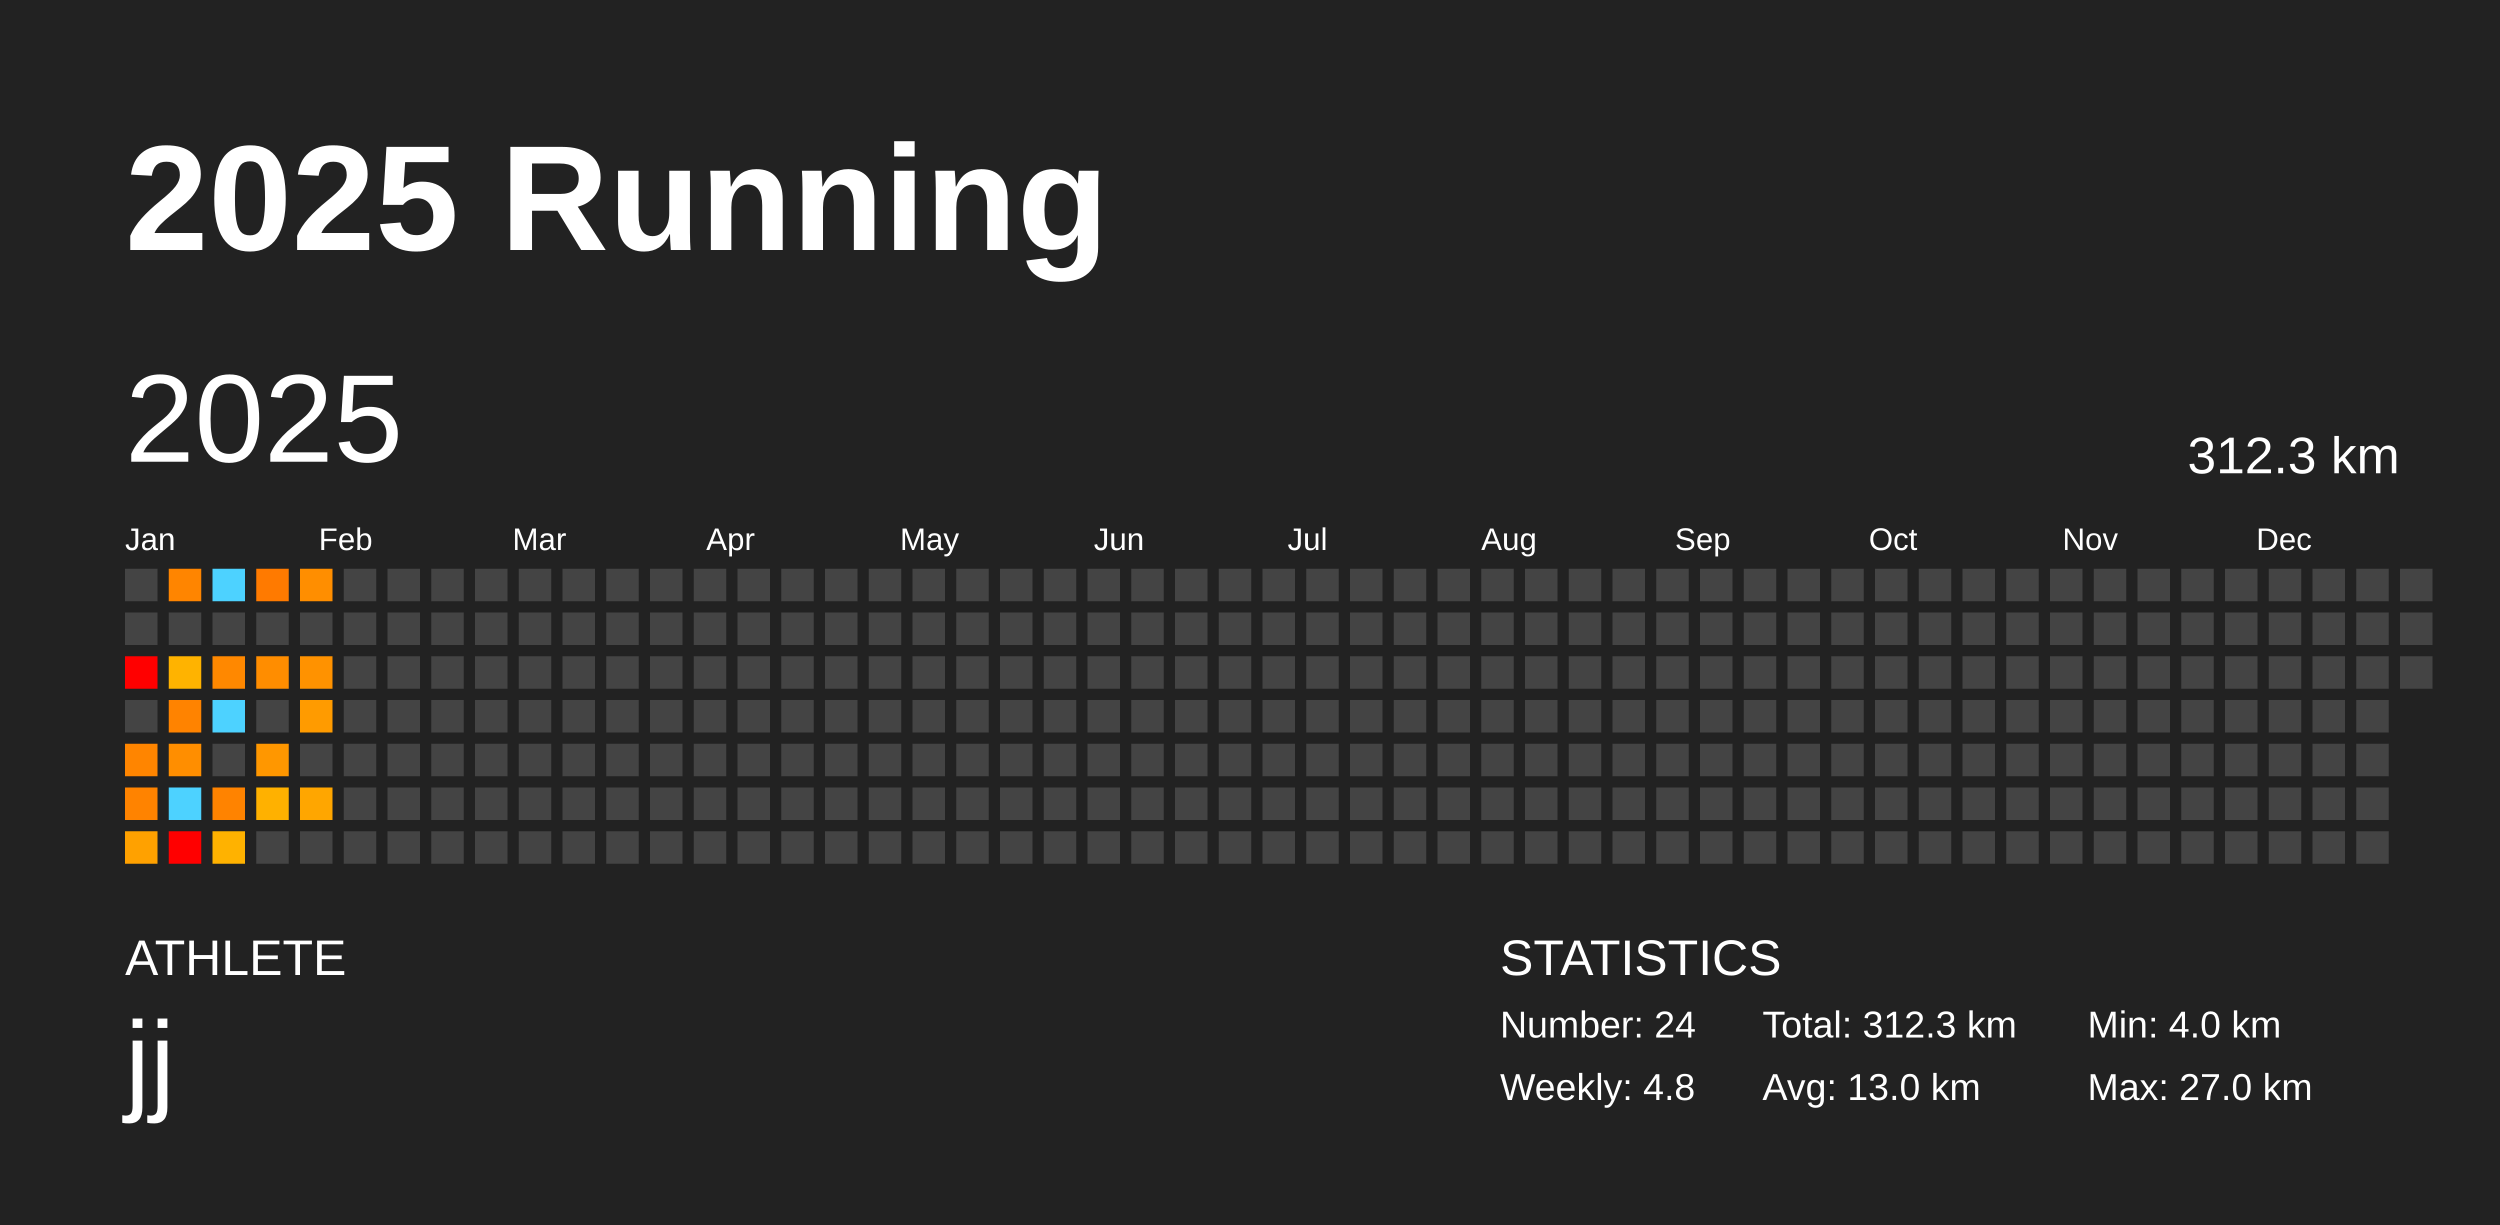
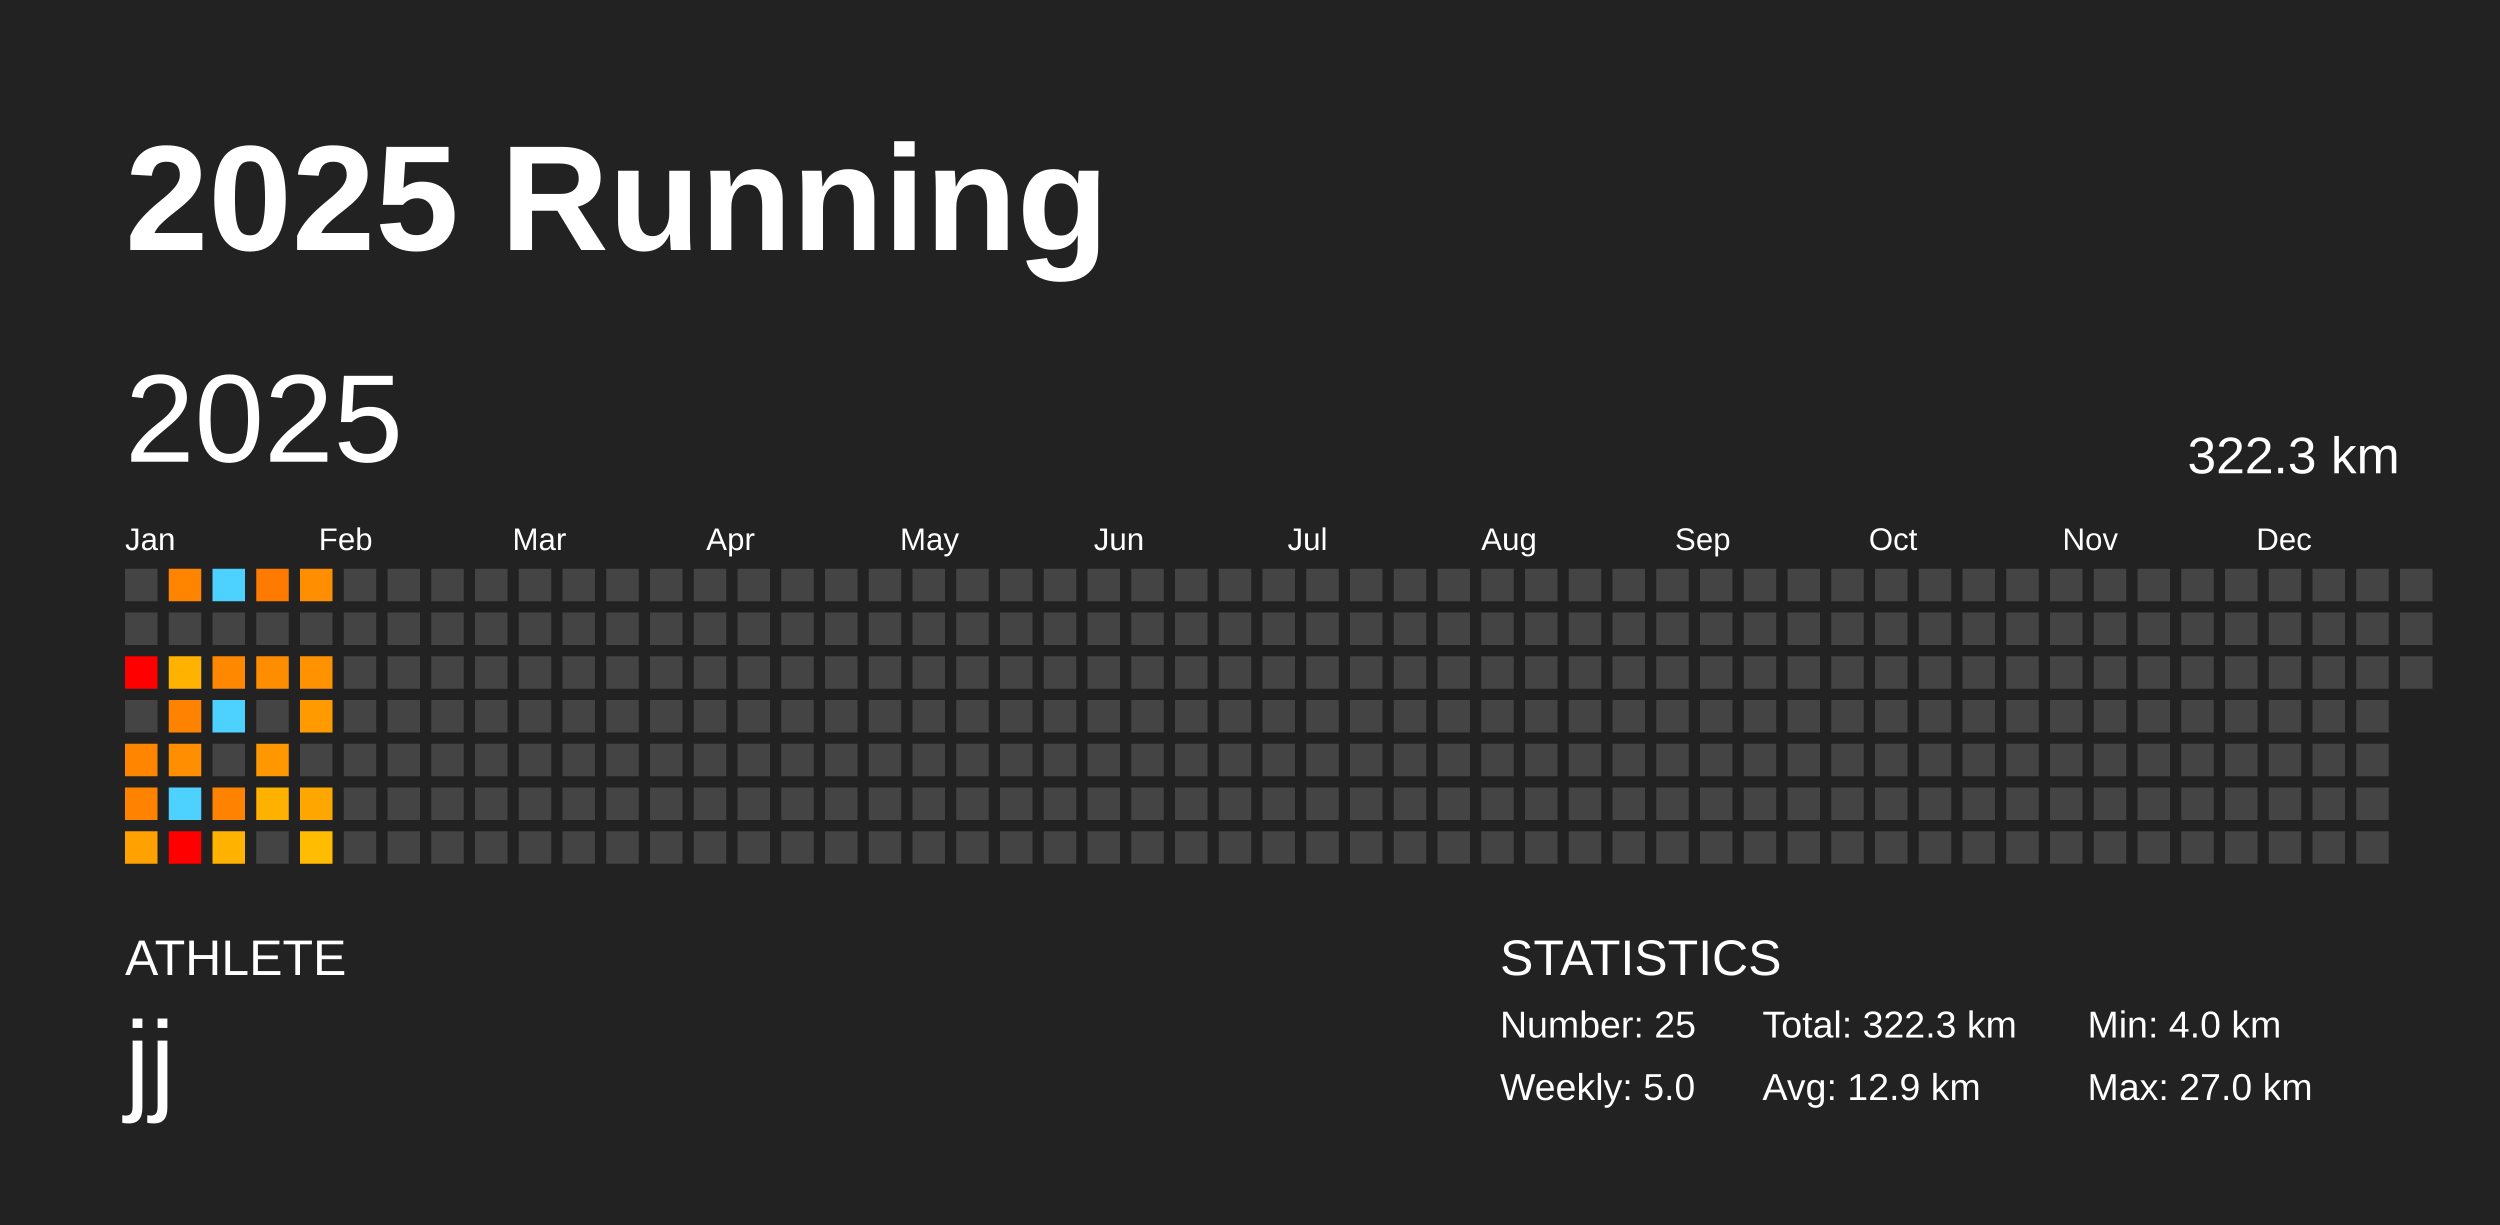
<svg xmlns="http://www.w3.org/2000/svg" baseProfile="full" height="98mm" version="1.1" viewBox="0,0,200,98" width="200mm">
  <defs />
  <rect fill="#222222" height="98" width="200" x="0" y="0" />
  <text fill="#FFFFFF" style="font-size:12px; font-family:Arial; font-weight:bold;" x="10" y="20">2025 Running</text>
  <text fill="#FFFFFF" style="font-size:4px; font-family:Arial" x="10" y="78">ATHLETE</text>
  <text fill="#FFFFFF" style="font-size:9px; font-family:Arial" x="10" y="88">jj</text>
  <text fill="#FFFFFF" style="font-size:4px; font-family:Arial" x="120" y="78">STATISTICS</text>
-   <text fill="#FFFFFF" style="font-size:3px; font-family:Arial" x="120" y="83">Number: 24</text>
-   <text fill="#FFFFFF" style="font-size:3px; font-family:Arial" x="120" y="88">Weekly: 4.8</text>
-   <text fill="#FFFFFF" style="font-size:3px; font-family:Arial" x="141" y="83">Total: 312.3 km</text>
-   <text fill="#FFFFFF" style="font-size:3px; font-family:Arial" x="141" y="88">Avg: 13.0 km</text>
+   <text fill="#FFFFFF" style="font-size:3px; font-family:Arial" x="120" y="83">Number: 25</text>
+   <text fill="#FFFFFF" style="font-size:3px; font-family:Arial" x="120" y="88">Weekly: 5.0</text>
+   <text fill="#FFFFFF" style="font-size:3px; font-family:Arial" x="141" y="83">Total: 322.3 km</text>
+   <text fill="#FFFFFF" style="font-size:3px; font-family:Arial" x="141" y="88">Avg: 12.9 km</text>
  <text fill="#FFFFFF" style="font-size:3px; font-family:Arial" x="167" y="83">Min: 4.0 km</text>
  <text fill="#FFFFFF" style="font-size:3px; font-family:Arial" x="167" y="88">Max: 27.0 km</text>
  <text dominant-baseline="hanging" fill="#FFFFFF" style="font-size:10.0px; font-family:Arial;" x="10" y="30">2025</text>
-   <text dominant-baseline="hanging" fill="#FFFFFF" style="font-size:4.125px; font-family:Arial;" x="175" y="35">312.3 km</text>
+   <text dominant-baseline="hanging" fill="#FFFFFF" style="font-size:4.125px; font-family:Arial;" x="175" y="35">322.3 km</text>
  <text fill="#FFFFFF" style="font-size:2.5px; font-family:Arial" x="10.0" y="44">Jan</text>
  <text fill="#FFFFFF" style="font-size:2.5px; font-family:Arial" x="25.5" y="44">Feb</text>
  <text fill="#FFFFFF" style="font-size:2.5px; font-family:Arial" x="41.0" y="44">Mar</text>
  <text fill="#FFFFFF" style="font-size:2.5px; font-family:Arial" x="56.5" y="44">Apr</text>
  <text fill="#FFFFFF" style="font-size:2.5px; font-family:Arial" x="72.0" y="44">May</text>
  <text fill="#FFFFFF" style="font-size:2.5px; font-family:Arial" x="87.5" y="44">Jun</text>
  <text fill="#FFFFFF" style="font-size:2.5px; font-family:Arial" x="103.0" y="44">Jul</text>
  <text fill="#FFFFFF" style="font-size:2.5px; font-family:Arial" x="118.5" y="44">Aug</text>
  <text fill="#FFFFFF" style="font-size:2.5px; font-family:Arial" x="134.0" y="44">Sep</text>
  <text fill="#FFFFFF" style="font-size:2.5px; font-family:Arial" x="149.5" y="44">Oct</text>
  <text fill="#FFFFFF" style="font-size:2.5px; font-family:Arial" x="165.0" y="44">Nov</text>
  <text fill="#FFFFFF" style="font-size:2.5px; font-family:Arial" x="180.5" y="44">Dec</text>
  <rect fill="#444444" height="2.6" width="2.6" x="10.0" y="45.5" />
  <rect fill="#444444" height="2.6" width="2.6" x="10.0" y="49.0" />
  <rect fill="red" height="2.6" width="2.6" x="10.0" y="52.5" />
  <rect fill="#444444" height="2.6" width="2.6" x="10.0" y="56.0" />
  <rect fill="#ff8500" height="2.6" width="2.6" x="10.0" y="59.5" />
  <rect fill="#ff8300" height="2.6" width="2.6" x="10.0" y="63.0" />
  <rect fill="#ffa100" height="2.6" width="2.6" x="10.0" y="66.5" />
  <rect fill="#ff8500" height="2.6" width="2.6" x="13.5" y="45.5" />
  <rect fill="#444444" height="2.6" width="2.6" x="13.5" y="49.0" />
  <rect fill="#ffb300" height="2.6" width="2.6" x="13.5" y="52.5" />
  <rect fill="#ff8300" height="2.6" width="2.6" x="13.5" y="56.0" />
  <rect fill="#ff8e00" height="2.6" width="2.6" x="13.5" y="59.5" />
  <rect fill="#4dd2ff" height="2.6" width="2.6" x="13.5" y="63.0" />
  <rect fill="red" height="2.6" width="2.6" x="13.5" y="66.5" />
  <rect fill="#4dd2ff" height="2.6" width="2.6" x="17.0" y="45.5" />
  <rect fill="#444444" height="2.6" width="2.6" x="17.0" y="49.0" />
  <rect fill="#ff8800" height="2.6" width="2.6" x="17.0" y="52.5" />
  <rect fill="#4dd2ff" height="2.6" width="2.6" x="17.0" y="56.0" />
  <rect fill="#444444" height="2.6" width="2.6" x="17.0" y="59.5" />
  <rect fill="#ff8300" height="2.6" width="2.6" x="17.0" y="63.0" />
  <rect fill="#ffb200" height="2.6" width="2.6" x="17.0" y="66.5" />
  <rect fill="#ff7a00" height="2.6" width="2.6" x="20.5" y="45.5" />
  <rect fill="#444444" height="2.6" width="2.6" x="20.5" y="49.0" />
  <rect fill="#ff8d00" height="2.6" width="2.6" x="20.5" y="52.5" />
  <rect fill="#444444" height="2.6" width="2.6" x="20.5" y="56.0" />
  <rect fill="#ff9700" height="2.6" width="2.6" x="20.5" y="59.5" />
  <rect fill="#ffb100" height="2.6" width="2.6" x="20.5" y="63.0" />
  <rect fill="#444444" height="2.6" width="2.6" x="20.5" y="66.5" />
  <rect fill="#ff8e00" height="2.6" width="2.6" x="24.0" y="45.5" />
  <rect fill="#444444" height="2.6" width="2.6" x="24.0" y="49.0" />
  <rect fill="#ff9200" height="2.6" width="2.6" x="24.0" y="52.5" />
  <rect fill="#ff9b00" height="2.6" width="2.6" x="24.0" y="56.0" />
  <rect fill="#444444" height="2.6" width="2.6" x="24.0" y="59.5" />
  <rect fill="#ffa600" height="2.6" width="2.6" x="24.0" y="63.0" />
-   <rect fill="#444444" height="2.6" width="2.6" x="24.0" y="66.5" />
+   <rect fill="#ffbc00" height="2.6" width="2.6" x="24.0" y="66.5" />
  <rect fill="#444444" height="2.6" width="2.6" x="27.5" y="45.5" />
  <rect fill="#444444" height="2.6" width="2.6" x="27.5" y="49.0" />
  <rect fill="#444444" height="2.6" width="2.6" x="27.5" y="52.5" />
  <rect fill="#444444" height="2.6" width="2.6" x="27.5" y="56.0" />
  <rect fill="#444444" height="2.6" width="2.6" x="27.5" y="59.5" />
  <rect fill="#444444" height="2.6" width="2.6" x="27.5" y="63.0" />
  <rect fill="#444444" height="2.6" width="2.6" x="27.5" y="66.5" />
  <rect fill="#444444" height="2.6" width="2.6" x="31.0" y="45.5" />
  <rect fill="#444444" height="2.6" width="2.6" x="31.0" y="49.0" />
  <rect fill="#444444" height="2.6" width="2.6" x="31.0" y="52.5" />
  <rect fill="#444444" height="2.6" width="2.6" x="31.0" y="56.0" />
  <rect fill="#444444" height="2.6" width="2.6" x="31.0" y="59.5" />
  <rect fill="#444444" height="2.6" width="2.6" x="31.0" y="63.0" />
  <rect fill="#444444" height="2.6" width="2.6" x="31.0" y="66.5" />
  <rect fill="#444444" height="2.6" width="2.6" x="34.5" y="45.5" />
  <rect fill="#444444" height="2.6" width="2.6" x="34.5" y="49.0" />
  <rect fill="#444444" height="2.6" width="2.6" x="34.5" y="52.5" />
  <rect fill="#444444" height="2.6" width="2.6" x="34.5" y="56.0" />
  <rect fill="#444444" height="2.6" width="2.6" x="34.5" y="59.5" />
  <rect fill="#444444" height="2.6" width="2.6" x="34.5" y="63.0" />
  <rect fill="#444444" height="2.6" width="2.6" x="34.5" y="66.5" />
  <rect fill="#444444" height="2.6" width="2.6" x="38.0" y="45.5" />
  <rect fill="#444444" height="2.6" width="2.6" x="38.0" y="49.0" />
  <rect fill="#444444" height="2.6" width="2.6" x="38.0" y="52.5" />
  <rect fill="#444444" height="2.6" width="2.6" x="38.0" y="56.0" />
  <rect fill="#444444" height="2.6" width="2.6" x="38.0" y="59.5" />
  <rect fill="#444444" height="2.6" width="2.6" x="38.0" y="63.0" />
  <rect fill="#444444" height="2.6" width="2.6" x="38.0" y="66.5" />
  <rect fill="#444444" height="2.6" width="2.6" x="41.5" y="45.5" />
  <rect fill="#444444" height="2.6" width="2.6" x="41.5" y="49.0" />
  <rect fill="#444444" height="2.6" width="2.6" x="41.5" y="52.5" />
  <rect fill="#444444" height="2.6" width="2.6" x="41.5" y="56.0" />
  <rect fill="#444444" height="2.6" width="2.6" x="41.5" y="59.5" />
  <rect fill="#444444" height="2.6" width="2.6" x="41.5" y="63.0" />
  <rect fill="#444444" height="2.6" width="2.6" x="41.5" y="66.5" />
  <rect fill="#444444" height="2.6" width="2.6" x="45.0" y="45.5" />
  <rect fill="#444444" height="2.6" width="2.6" x="45.0" y="49.0" />
  <rect fill="#444444" height="2.6" width="2.6" x="45.0" y="52.5" />
  <rect fill="#444444" height="2.6" width="2.6" x="45.0" y="56.0" />
  <rect fill="#444444" height="2.6" width="2.6" x="45.0" y="59.5" />
  <rect fill="#444444" height="2.6" width="2.6" x="45.0" y="63.0" />
  <rect fill="#444444" height="2.6" width="2.6" x="45.0" y="66.5" />
  <rect fill="#444444" height="2.6" width="2.6" x="48.5" y="45.5" />
  <rect fill="#444444" height="2.6" width="2.6" x="48.5" y="49.0" />
  <rect fill="#444444" height="2.6" width="2.6" x="48.5" y="52.5" />
  <rect fill="#444444" height="2.6" width="2.6" x="48.5" y="56.0" />
  <rect fill="#444444" height="2.6" width="2.6" x="48.5" y="59.5" />
  <rect fill="#444444" height="2.6" width="2.6" x="48.5" y="63.0" />
  <rect fill="#444444" height="2.6" width="2.6" x="48.5" y="66.5" />
  <rect fill="#444444" height="2.6" width="2.6" x="52.0" y="45.5" />
  <rect fill="#444444" height="2.6" width="2.6" x="52.0" y="49.0" />
  <rect fill="#444444" height="2.6" width="2.6" x="52.0" y="52.5" />
  <rect fill="#444444" height="2.6" width="2.6" x="52.0" y="56.0" />
  <rect fill="#444444" height="2.6" width="2.6" x="52.0" y="59.5" />
  <rect fill="#444444" height="2.6" width="2.6" x="52.0" y="63.0" />
  <rect fill="#444444" height="2.6" width="2.6" x="52.0" y="66.5" />
  <rect fill="#444444" height="2.6" width="2.6" x="55.5" y="45.5" />
  <rect fill="#444444" height="2.6" width="2.6" x="55.5" y="49.0" />
  <rect fill="#444444" height="2.6" width="2.6" x="55.5" y="52.5" />
  <rect fill="#444444" height="2.6" width="2.6" x="55.5" y="56.0" />
  <rect fill="#444444" height="2.6" width="2.6" x="55.5" y="59.5" />
  <rect fill="#444444" height="2.6" width="2.6" x="55.5" y="63.0" />
  <rect fill="#444444" height="2.6" width="2.6" x="55.5" y="66.5" />
  <rect fill="#444444" height="2.6" width="2.6" x="59.0" y="45.5" />
  <rect fill="#444444" height="2.6" width="2.6" x="59.0" y="49.0" />
  <rect fill="#444444" height="2.6" width="2.6" x="59.0" y="52.5" />
  <rect fill="#444444" height="2.6" width="2.6" x="59.0" y="56.0" />
  <rect fill="#444444" height="2.6" width="2.6" x="59.0" y="59.5" />
  <rect fill="#444444" height="2.6" width="2.6" x="59.0" y="63.0" />
  <rect fill="#444444" height="2.6" width="2.6" x="59.0" y="66.5" />
  <rect fill="#444444" height="2.6" width="2.6" x="62.5" y="45.5" />
  <rect fill="#444444" height="2.6" width="2.6" x="62.5" y="49.0" />
  <rect fill="#444444" height="2.6" width="2.6" x="62.5" y="52.5" />
  <rect fill="#444444" height="2.6" width="2.6" x="62.5" y="56.0" />
  <rect fill="#444444" height="2.6" width="2.6" x="62.5" y="59.5" />
  <rect fill="#444444" height="2.6" width="2.6" x="62.5" y="63.0" />
  <rect fill="#444444" height="2.6" width="2.6" x="62.5" y="66.5" />
  <rect fill="#444444" height="2.6" width="2.6" x="66.0" y="45.5" />
  <rect fill="#444444" height="2.6" width="2.6" x="66.0" y="49.0" />
  <rect fill="#444444" height="2.6" width="2.6" x="66.0" y="52.5" />
  <rect fill="#444444" height="2.6" width="2.6" x="66.0" y="56.0" />
  <rect fill="#444444" height="2.6" width="2.6" x="66.0" y="59.5" />
  <rect fill="#444444" height="2.6" width="2.6" x="66.0" y="63.0" />
  <rect fill="#444444" height="2.6" width="2.6" x="66.0" y="66.5" />
  <rect fill="#444444" height="2.6" width="2.6" x="69.5" y="45.5" />
  <rect fill="#444444" height="2.6" width="2.6" x="69.5" y="49.0" />
  <rect fill="#444444" height="2.6" width="2.6" x="69.5" y="52.5" />
  <rect fill="#444444" height="2.6" width="2.6" x="69.5" y="56.0" />
  <rect fill="#444444" height="2.6" width="2.6" x="69.5" y="59.5" />
  <rect fill="#444444" height="2.6" width="2.6" x="69.5" y="63.0" />
  <rect fill="#444444" height="2.6" width="2.6" x="69.5" y="66.5" />
  <rect fill="#444444" height="2.6" width="2.6" x="73.0" y="45.5" />
  <rect fill="#444444" height="2.6" width="2.6" x="73.0" y="49.0" />
  <rect fill="#444444" height="2.6" width="2.6" x="73.0" y="52.5" />
  <rect fill="#444444" height="2.6" width="2.6" x="73.0" y="56.0" />
  <rect fill="#444444" height="2.6" width="2.6" x="73.0" y="59.5" />
  <rect fill="#444444" height="2.6" width="2.6" x="73.0" y="63.0" />
  <rect fill="#444444" height="2.6" width="2.6" x="73.0" y="66.5" />
  <rect fill="#444444" height="2.6" width="2.6" x="76.5" y="45.5" />
  <rect fill="#444444" height="2.6" width="2.6" x="76.5" y="49.0" />
  <rect fill="#444444" height="2.6" width="2.6" x="76.5" y="52.5" />
  <rect fill="#444444" height="2.6" width="2.6" x="76.5" y="56.0" />
  <rect fill="#444444" height="2.6" width="2.6" x="76.5" y="59.5" />
  <rect fill="#444444" height="2.6" width="2.6" x="76.5" y="63.0" />
  <rect fill="#444444" height="2.6" width="2.6" x="76.5" y="66.5" />
  <rect fill="#444444" height="2.6" width="2.6" x="80.0" y="45.5" />
  <rect fill="#444444" height="2.6" width="2.6" x="80.0" y="49.0" />
  <rect fill="#444444" height="2.6" width="2.6" x="80.0" y="52.5" />
  <rect fill="#444444" height="2.6" width="2.6" x="80.0" y="56.0" />
  <rect fill="#444444" height="2.6" width="2.6" x="80.0" y="59.5" />
  <rect fill="#444444" height="2.6" width="2.6" x="80.0" y="63.0" />
  <rect fill="#444444" height="2.6" width="2.6" x="80.0" y="66.5" />
  <rect fill="#444444" height="2.6" width="2.6" x="83.5" y="45.5" />
  <rect fill="#444444" height="2.6" width="2.6" x="83.5" y="49.0" />
  <rect fill="#444444" height="2.6" width="2.6" x="83.5" y="52.5" />
  <rect fill="#444444" height="2.6" width="2.6" x="83.5" y="56.0" />
  <rect fill="#444444" height="2.6" width="2.6" x="83.5" y="59.5" />
  <rect fill="#444444" height="2.6" width="2.6" x="83.5" y="63.0" />
  <rect fill="#444444" height="2.6" width="2.6" x="83.5" y="66.5" />
  <rect fill="#444444" height="2.6" width="2.6" x="87.0" y="45.5" />
  <rect fill="#444444" height="2.6" width="2.6" x="87.0" y="49.0" />
  <rect fill="#444444" height="2.6" width="2.6" x="87.0" y="52.5" />
  <rect fill="#444444" height="2.6" width="2.6" x="87.0" y="56.0" />
  <rect fill="#444444" height="2.6" width="2.6" x="87.0" y="59.5" />
  <rect fill="#444444" height="2.6" width="2.6" x="87.0" y="63.0" />
  <rect fill="#444444" height="2.6" width="2.6" x="87.0" y="66.5" />
  <rect fill="#444444" height="2.6" width="2.6" x="90.5" y="45.5" />
  <rect fill="#444444" height="2.6" width="2.6" x="90.5" y="49.0" />
  <rect fill="#444444" height="2.6" width="2.6" x="90.5" y="52.5" />
  <rect fill="#444444" height="2.6" width="2.6" x="90.5" y="56.0" />
  <rect fill="#444444" height="2.6" width="2.6" x="90.5" y="59.5" />
  <rect fill="#444444" height="2.6" width="2.6" x="90.5" y="63.0" />
  <rect fill="#444444" height="2.6" width="2.6" x="90.5" y="66.5" />
  <rect fill="#444444" height="2.6" width="2.6" x="94.0" y="45.5" />
  <rect fill="#444444" height="2.6" width="2.6" x="94.0" y="49.0" />
  <rect fill="#444444" height="2.6" width="2.6" x="94.0" y="52.5" />
  <rect fill="#444444" height="2.6" width="2.6" x="94.0" y="56.0" />
  <rect fill="#444444" height="2.6" width="2.6" x="94.0" y="59.5" />
  <rect fill="#444444" height="2.6" width="2.6" x="94.0" y="63.0" />
  <rect fill="#444444" height="2.6" width="2.6" x="94.0" y="66.5" />
  <rect fill="#444444" height="2.6" width="2.6" x="97.5" y="45.5" />
  <rect fill="#444444" height="2.6" width="2.6" x="97.5" y="49.0" />
  <rect fill="#444444" height="2.6" width="2.6" x="97.5" y="52.5" />
  <rect fill="#444444" height="2.6" width="2.6" x="97.5" y="56.0" />
  <rect fill="#444444" height="2.6" width="2.6" x="97.5" y="59.5" />
  <rect fill="#444444" height="2.6" width="2.6" x="97.5" y="63.0" />
  <rect fill="#444444" height="2.6" width="2.6" x="97.5" y="66.5" />
  <rect fill="#444444" height="2.6" width="2.6" x="101.0" y="45.5" />
  <rect fill="#444444" height="2.6" width="2.6" x="101.0" y="49.0" />
  <rect fill="#444444" height="2.6" width="2.6" x="101.0" y="52.5" />
  <rect fill="#444444" height="2.6" width="2.6" x="101.0" y="56.0" />
  <rect fill="#444444" height="2.6" width="2.6" x="101.0" y="59.5" />
  <rect fill="#444444" height="2.6" width="2.6" x="101.0" y="63.0" />
  <rect fill="#444444" height="2.6" width="2.6" x="101.0" y="66.5" />
  <rect fill="#444444" height="2.6" width="2.6" x="104.5" y="45.5" />
  <rect fill="#444444" height="2.6" width="2.6" x="104.5" y="49.0" />
  <rect fill="#444444" height="2.6" width="2.6" x="104.5" y="52.5" />
  <rect fill="#444444" height="2.6" width="2.6" x="104.5" y="56.0" />
  <rect fill="#444444" height="2.6" width="2.6" x="104.5" y="59.5" />
  <rect fill="#444444" height="2.6" width="2.6" x="104.5" y="63.0" />
  <rect fill="#444444" height="2.6" width="2.6" x="104.5" y="66.5" />
  <rect fill="#444444" height="2.6" width="2.6" x="108.0" y="45.5" />
  <rect fill="#444444" height="2.6" width="2.6" x="108.0" y="49.0" />
  <rect fill="#444444" height="2.6" width="2.6" x="108.0" y="52.5" />
  <rect fill="#444444" height="2.6" width="2.6" x="108.0" y="56.0" />
  <rect fill="#444444" height="2.6" width="2.6" x="108.0" y="59.5" />
  <rect fill="#444444" height="2.6" width="2.6" x="108.0" y="63.0" />
  <rect fill="#444444" height="2.6" width="2.6" x="108.0" y="66.5" />
  <rect fill="#444444" height="2.6" width="2.6" x="111.5" y="45.5" />
  <rect fill="#444444" height="2.6" width="2.6" x="111.5" y="49.0" />
  <rect fill="#444444" height="2.6" width="2.6" x="111.5" y="52.5" />
  <rect fill="#444444" height="2.6" width="2.6" x="111.5" y="56.0" />
  <rect fill="#444444" height="2.6" width="2.6" x="111.5" y="59.5" />
  <rect fill="#444444" height="2.6" width="2.6" x="111.5" y="63.0" />
  <rect fill="#444444" height="2.6" width="2.6" x="111.5" y="66.5" />
  <rect fill="#444444" height="2.6" width="2.6" x="115.0" y="45.5" />
  <rect fill="#444444" height="2.6" width="2.6" x="115.0" y="49.0" />
  <rect fill="#444444" height="2.6" width="2.6" x="115.0" y="52.5" />
  <rect fill="#444444" height="2.6" width="2.6" x="115.0" y="56.0" />
  <rect fill="#444444" height="2.6" width="2.6" x="115.0" y="59.5" />
  <rect fill="#444444" height="2.6" width="2.6" x="115.0" y="63.0" />
  <rect fill="#444444" height="2.6" width="2.6" x="115.0" y="66.5" />
  <rect fill="#444444" height="2.6" width="2.6" x="118.5" y="45.5" />
  <rect fill="#444444" height="2.6" width="2.6" x="118.5" y="49.0" />
  <rect fill="#444444" height="2.6" width="2.6" x="118.5" y="52.5" />
  <rect fill="#444444" height="2.6" width="2.6" x="118.5" y="56.0" />
  <rect fill="#444444" height="2.6" width="2.6" x="118.5" y="59.5" />
  <rect fill="#444444" height="2.6" width="2.6" x="118.5" y="63.0" />
  <rect fill="#444444" height="2.6" width="2.6" x="118.5" y="66.5" />
  <rect fill="#444444" height="2.6" width="2.6" x="122.0" y="45.5" />
  <rect fill="#444444" height="2.6" width="2.6" x="122.0" y="49.0" />
  <rect fill="#444444" height="2.6" width="2.6" x="122.0" y="52.5" />
  <rect fill="#444444" height="2.6" width="2.6" x="122.0" y="56.0" />
  <rect fill="#444444" height="2.6" width="2.6" x="122.0" y="59.5" />
  <rect fill="#444444" height="2.6" width="2.6" x="122.0" y="63.0" />
  <rect fill="#444444" height="2.6" width="2.6" x="122.0" y="66.5" />
  <rect fill="#444444" height="2.6" width="2.6" x="125.5" y="45.5" />
  <rect fill="#444444" height="2.6" width="2.6" x="125.5" y="49.0" />
  <rect fill="#444444" height="2.6" width="2.6" x="125.5" y="52.5" />
  <rect fill="#444444" height="2.6" width="2.6" x="125.5" y="56.0" />
  <rect fill="#444444" height="2.6" width="2.6" x="125.5" y="59.5" />
  <rect fill="#444444" height="2.6" width="2.6" x="125.5" y="63.0" />
  <rect fill="#444444" height="2.6" width="2.6" x="125.5" y="66.5" />
  <rect fill="#444444" height="2.6" width="2.6" x="129.0" y="45.5" />
  <rect fill="#444444" height="2.6" width="2.6" x="129.0" y="49.0" />
  <rect fill="#444444" height="2.6" width="2.6" x="129.0" y="52.5" />
  <rect fill="#444444" height="2.6" width="2.6" x="129.0" y="56.0" />
  <rect fill="#444444" height="2.6" width="2.6" x="129.0" y="59.5" />
  <rect fill="#444444" height="2.6" width="2.6" x="129.0" y="63.0" />
  <rect fill="#444444" height="2.6" width="2.6" x="129.0" y="66.5" />
  <rect fill="#444444" height="2.6" width="2.6" x="132.5" y="45.5" />
  <rect fill="#444444" height="2.6" width="2.6" x="132.5" y="49.0" />
  <rect fill="#444444" height="2.6" width="2.6" x="132.5" y="52.5" />
  <rect fill="#444444" height="2.6" width="2.6" x="132.5" y="56.0" />
  <rect fill="#444444" height="2.6" width="2.6" x="132.5" y="59.5" />
  <rect fill="#444444" height="2.6" width="2.6" x="132.5" y="63.0" />
  <rect fill="#444444" height="2.6" width="2.6" x="132.5" y="66.5" />
  <rect fill="#444444" height="2.6" width="2.6" x="136.0" y="45.5" />
  <rect fill="#444444" height="2.6" width="2.6" x="136.0" y="49.0" />
  <rect fill="#444444" height="2.6" width="2.6" x="136.0" y="52.5" />
  <rect fill="#444444" height="2.6" width="2.6" x="136.0" y="56.0" />
  <rect fill="#444444" height="2.6" width="2.6" x="136.0" y="59.5" />
  <rect fill="#444444" height="2.6" width="2.6" x="136.0" y="63.0" />
  <rect fill="#444444" height="2.6" width="2.6" x="136.0" y="66.5" />
  <rect fill="#444444" height="2.6" width="2.6" x="139.5" y="45.5" />
  <rect fill="#444444" height="2.6" width="2.6" x="139.5" y="49.0" />
  <rect fill="#444444" height="2.6" width="2.6" x="139.5" y="52.5" />
  <rect fill="#444444" height="2.6" width="2.6" x="139.5" y="56.0" />
  <rect fill="#444444" height="2.6" width="2.6" x="139.5" y="59.5" />
  <rect fill="#444444" height="2.6" width="2.6" x="139.5" y="63.0" />
  <rect fill="#444444" height="2.6" width="2.6" x="139.5" y="66.5" />
  <rect fill="#444444" height="2.6" width="2.6" x="143.0" y="45.5" />
  <rect fill="#444444" height="2.6" width="2.6" x="143.0" y="49.0" />
  <rect fill="#444444" height="2.6" width="2.6" x="143.0" y="52.5" />
  <rect fill="#444444" height="2.6" width="2.6" x="143.0" y="56.0" />
  <rect fill="#444444" height="2.6" width="2.6" x="143.0" y="59.5" />
  <rect fill="#444444" height="2.6" width="2.6" x="143.0" y="63.0" />
  <rect fill="#444444" height="2.6" width="2.6" x="143.0" y="66.5" />
  <rect fill="#444444" height="2.6" width="2.6" x="146.5" y="45.5" />
  <rect fill="#444444" height="2.6" width="2.6" x="146.5" y="49.0" />
  <rect fill="#444444" height="2.6" width="2.6" x="146.5" y="52.5" />
  <rect fill="#444444" height="2.6" width="2.6" x="146.5" y="56.0" />
  <rect fill="#444444" height="2.6" width="2.6" x="146.5" y="59.5" />
  <rect fill="#444444" height="2.6" width="2.6" x="146.5" y="63.0" />
  <rect fill="#444444" height="2.6" width="2.6" x="146.5" y="66.5" />
  <rect fill="#444444" height="2.6" width="2.6" x="150.0" y="45.5" />
  <rect fill="#444444" height="2.6" width="2.6" x="150.0" y="49.0" />
  <rect fill="#444444" height="2.6" width="2.6" x="150.0" y="52.5" />
  <rect fill="#444444" height="2.6" width="2.6" x="150.0" y="56.0" />
  <rect fill="#444444" height="2.6" width="2.6" x="150.0" y="59.5" />
  <rect fill="#444444" height="2.6" width="2.6" x="150.0" y="63.0" />
  <rect fill="#444444" height="2.6" width="2.6" x="150.0" y="66.5" />
  <rect fill="#444444" height="2.6" width="2.6" x="153.5" y="45.5" />
  <rect fill="#444444" height="2.6" width="2.6" x="153.5" y="49.0" />
  <rect fill="#444444" height="2.6" width="2.6" x="153.5" y="52.5" />
  <rect fill="#444444" height="2.6" width="2.6" x="153.5" y="56.0" />
  <rect fill="#444444" height="2.6" width="2.6" x="153.5" y="59.5" />
  <rect fill="#444444" height="2.6" width="2.6" x="153.5" y="63.0" />
  <rect fill="#444444" height="2.6" width="2.6" x="153.5" y="66.5" />
  <rect fill="#444444" height="2.6" width="2.6" x="157.0" y="45.5" />
  <rect fill="#444444" height="2.6" width="2.6" x="157.0" y="49.0" />
  <rect fill="#444444" height="2.6" width="2.6" x="157.0" y="52.5" />
  <rect fill="#444444" height="2.6" width="2.6" x="157.0" y="56.0" />
  <rect fill="#444444" height="2.6" width="2.6" x="157.0" y="59.5" />
  <rect fill="#444444" height="2.6" width="2.6" x="157.0" y="63.0" />
  <rect fill="#444444" height="2.6" width="2.6" x="157.0" y="66.5" />
  <rect fill="#444444" height="2.6" width="2.6" x="160.5" y="45.5" />
  <rect fill="#444444" height="2.6" width="2.6" x="160.5" y="49.0" />
  <rect fill="#444444" height="2.6" width="2.6" x="160.5" y="52.5" />
  <rect fill="#444444" height="2.6" width="2.6" x="160.5" y="56.0" />
  <rect fill="#444444" height="2.6" width="2.6" x="160.5" y="59.5" />
  <rect fill="#444444" height="2.6" width="2.6" x="160.5" y="63.0" />
  <rect fill="#444444" height="2.6" width="2.6" x="160.5" y="66.5" />
  <rect fill="#444444" height="2.6" width="2.6" x="164.0" y="45.5" />
  <rect fill="#444444" height="2.6" width="2.6" x="164.0" y="49.0" />
  <rect fill="#444444" height="2.6" width="2.6" x="164.0" y="52.5" />
  <rect fill="#444444" height="2.6" width="2.6" x="164.0" y="56.0" />
  <rect fill="#444444" height="2.6" width="2.6" x="164.0" y="59.5" />
  <rect fill="#444444" height="2.6" width="2.6" x="164.0" y="63.0" />
  <rect fill="#444444" height="2.6" width="2.6" x="164.0" y="66.5" />
  <rect fill="#444444" height="2.6" width="2.6" x="167.5" y="45.5" />
  <rect fill="#444444" height="2.6" width="2.6" x="167.5" y="49.0" />
  <rect fill="#444444" height="2.6" width="2.6" x="167.5" y="52.5" />
  <rect fill="#444444" height="2.6" width="2.6" x="167.5" y="56.0" />
  <rect fill="#444444" height="2.6" width="2.6" x="167.5" y="59.5" />
  <rect fill="#444444" height="2.6" width="2.6" x="167.5" y="63.0" />
  <rect fill="#444444" height="2.6" width="2.6" x="167.5" y="66.5" />
  <rect fill="#444444" height="2.6" width="2.6" x="171.0" y="45.5" />
  <rect fill="#444444" height="2.6" width="2.6" x="171.0" y="49.0" />
  <rect fill="#444444" height="2.6" width="2.6" x="171.0" y="52.5" />
  <rect fill="#444444" height="2.6" width="2.6" x="171.0" y="56.0" />
  <rect fill="#444444" height="2.6" width="2.6" x="171.0" y="59.5" />
  <rect fill="#444444" height="2.6" width="2.6" x="171.0" y="63.0" />
  <rect fill="#444444" height="2.6" width="2.6" x="171.0" y="66.5" />
  <rect fill="#444444" height="2.6" width="2.6" x="174.5" y="45.5" />
  <rect fill="#444444" height="2.6" width="2.6" x="174.5" y="49.0" />
  <rect fill="#444444" height="2.6" width="2.6" x="174.5" y="52.5" />
  <rect fill="#444444" height="2.6" width="2.6" x="174.5" y="56.0" />
  <rect fill="#444444" height="2.6" width="2.6" x="174.5" y="59.5" />
  <rect fill="#444444" height="2.6" width="2.6" x="174.5" y="63.0" />
  <rect fill="#444444" height="2.6" width="2.6" x="174.5" y="66.5" />
  <rect fill="#444444" height="2.6" width="2.6" x="178.0" y="45.5" />
  <rect fill="#444444" height="2.6" width="2.6" x="178.0" y="49.0" />
  <rect fill="#444444" height="2.6" width="2.6" x="178.0" y="52.5" />
  <rect fill="#444444" height="2.6" width="2.6" x="178.0" y="56.0" />
  <rect fill="#444444" height="2.6" width="2.6" x="178.0" y="59.5" />
  <rect fill="#444444" height="2.6" width="2.6" x="178.0" y="63.0" />
  <rect fill="#444444" height="2.6" width="2.6" x="178.0" y="66.5" />
  <rect fill="#444444" height="2.6" width="2.6" x="181.5" y="45.5" />
  <rect fill="#444444" height="2.6" width="2.6" x="181.5" y="49.0" />
  <rect fill="#444444" height="2.6" width="2.6" x="181.5" y="52.5" />
  <rect fill="#444444" height="2.6" width="2.6" x="181.5" y="56.0" />
  <rect fill="#444444" height="2.6" width="2.6" x="181.5" y="59.5" />
  <rect fill="#444444" height="2.6" width="2.6" x="181.5" y="63.0" />
  <rect fill="#444444" height="2.6" width="2.6" x="181.5" y="66.5" />
  <rect fill="#444444" height="2.6" width="2.6" x="185.0" y="45.5" />
  <rect fill="#444444" height="2.6" width="2.6" x="185.0" y="49.0" />
  <rect fill="#444444" height="2.6" width="2.6" x="185.0" y="52.5" />
  <rect fill="#444444" height="2.6" width="2.6" x="185.0" y="56.0" />
  <rect fill="#444444" height="2.6" width="2.6" x="185.0" y="59.5" />
  <rect fill="#444444" height="2.6" width="2.6" x="185.0" y="63.0" />
  <rect fill="#444444" height="2.6" width="2.6" x="185.0" y="66.5" />
  <rect fill="#444444" height="2.6" width="2.6" x="188.5" y="45.5" />
  <rect fill="#444444" height="2.6" width="2.6" x="188.5" y="49.0" />
  <rect fill="#444444" height="2.6" width="2.6" x="188.5" y="52.5" />
  <rect fill="#444444" height="2.6" width="2.6" x="188.5" y="56.0" />
  <rect fill="#444444" height="2.6" width="2.6" x="188.5" y="59.5" />
  <rect fill="#444444" height="2.6" width="2.6" x="188.5" y="63.0" />
  <rect fill="#444444" height="2.6" width="2.6" x="188.5" y="66.5" />
  <rect fill="#444444" height="2.6" width="2.6" x="192.0" y="45.5" />
  <rect fill="#444444" height="2.6" width="2.6" x="192.0" y="49.0" />
  <rect fill="#444444" height="2.6" width="2.6" x="192.0" y="52.5" />
</svg>
